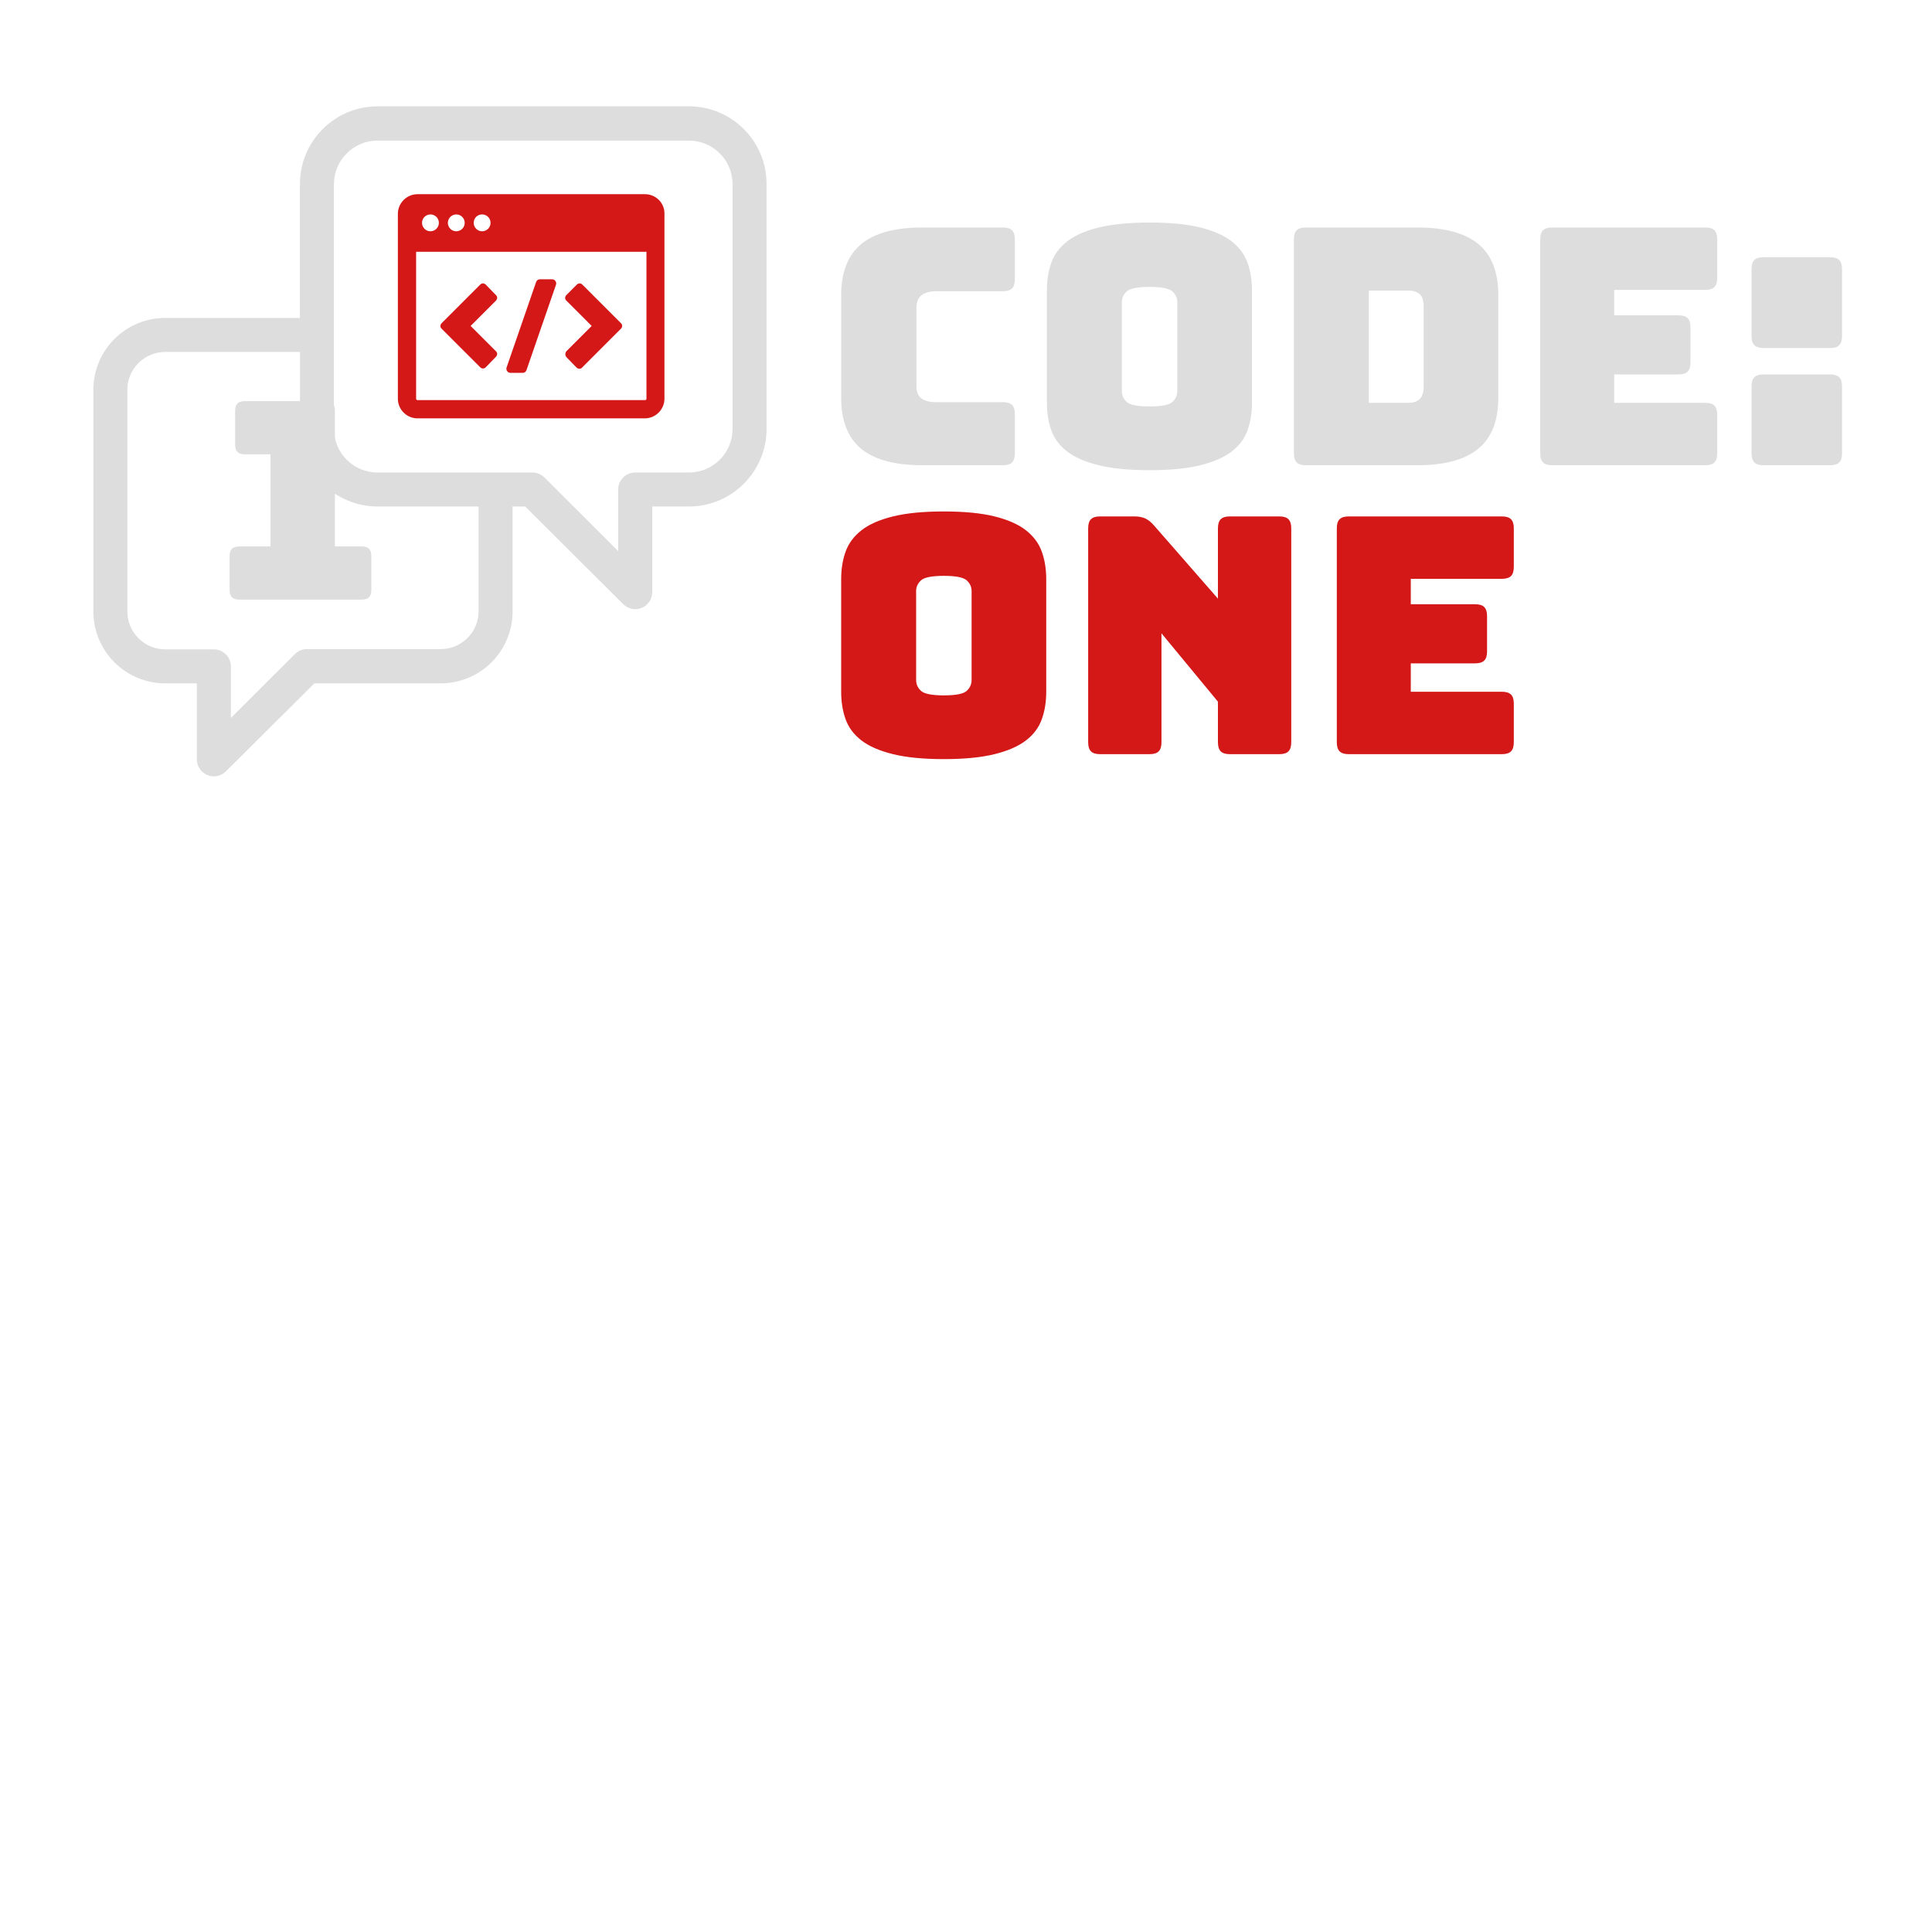
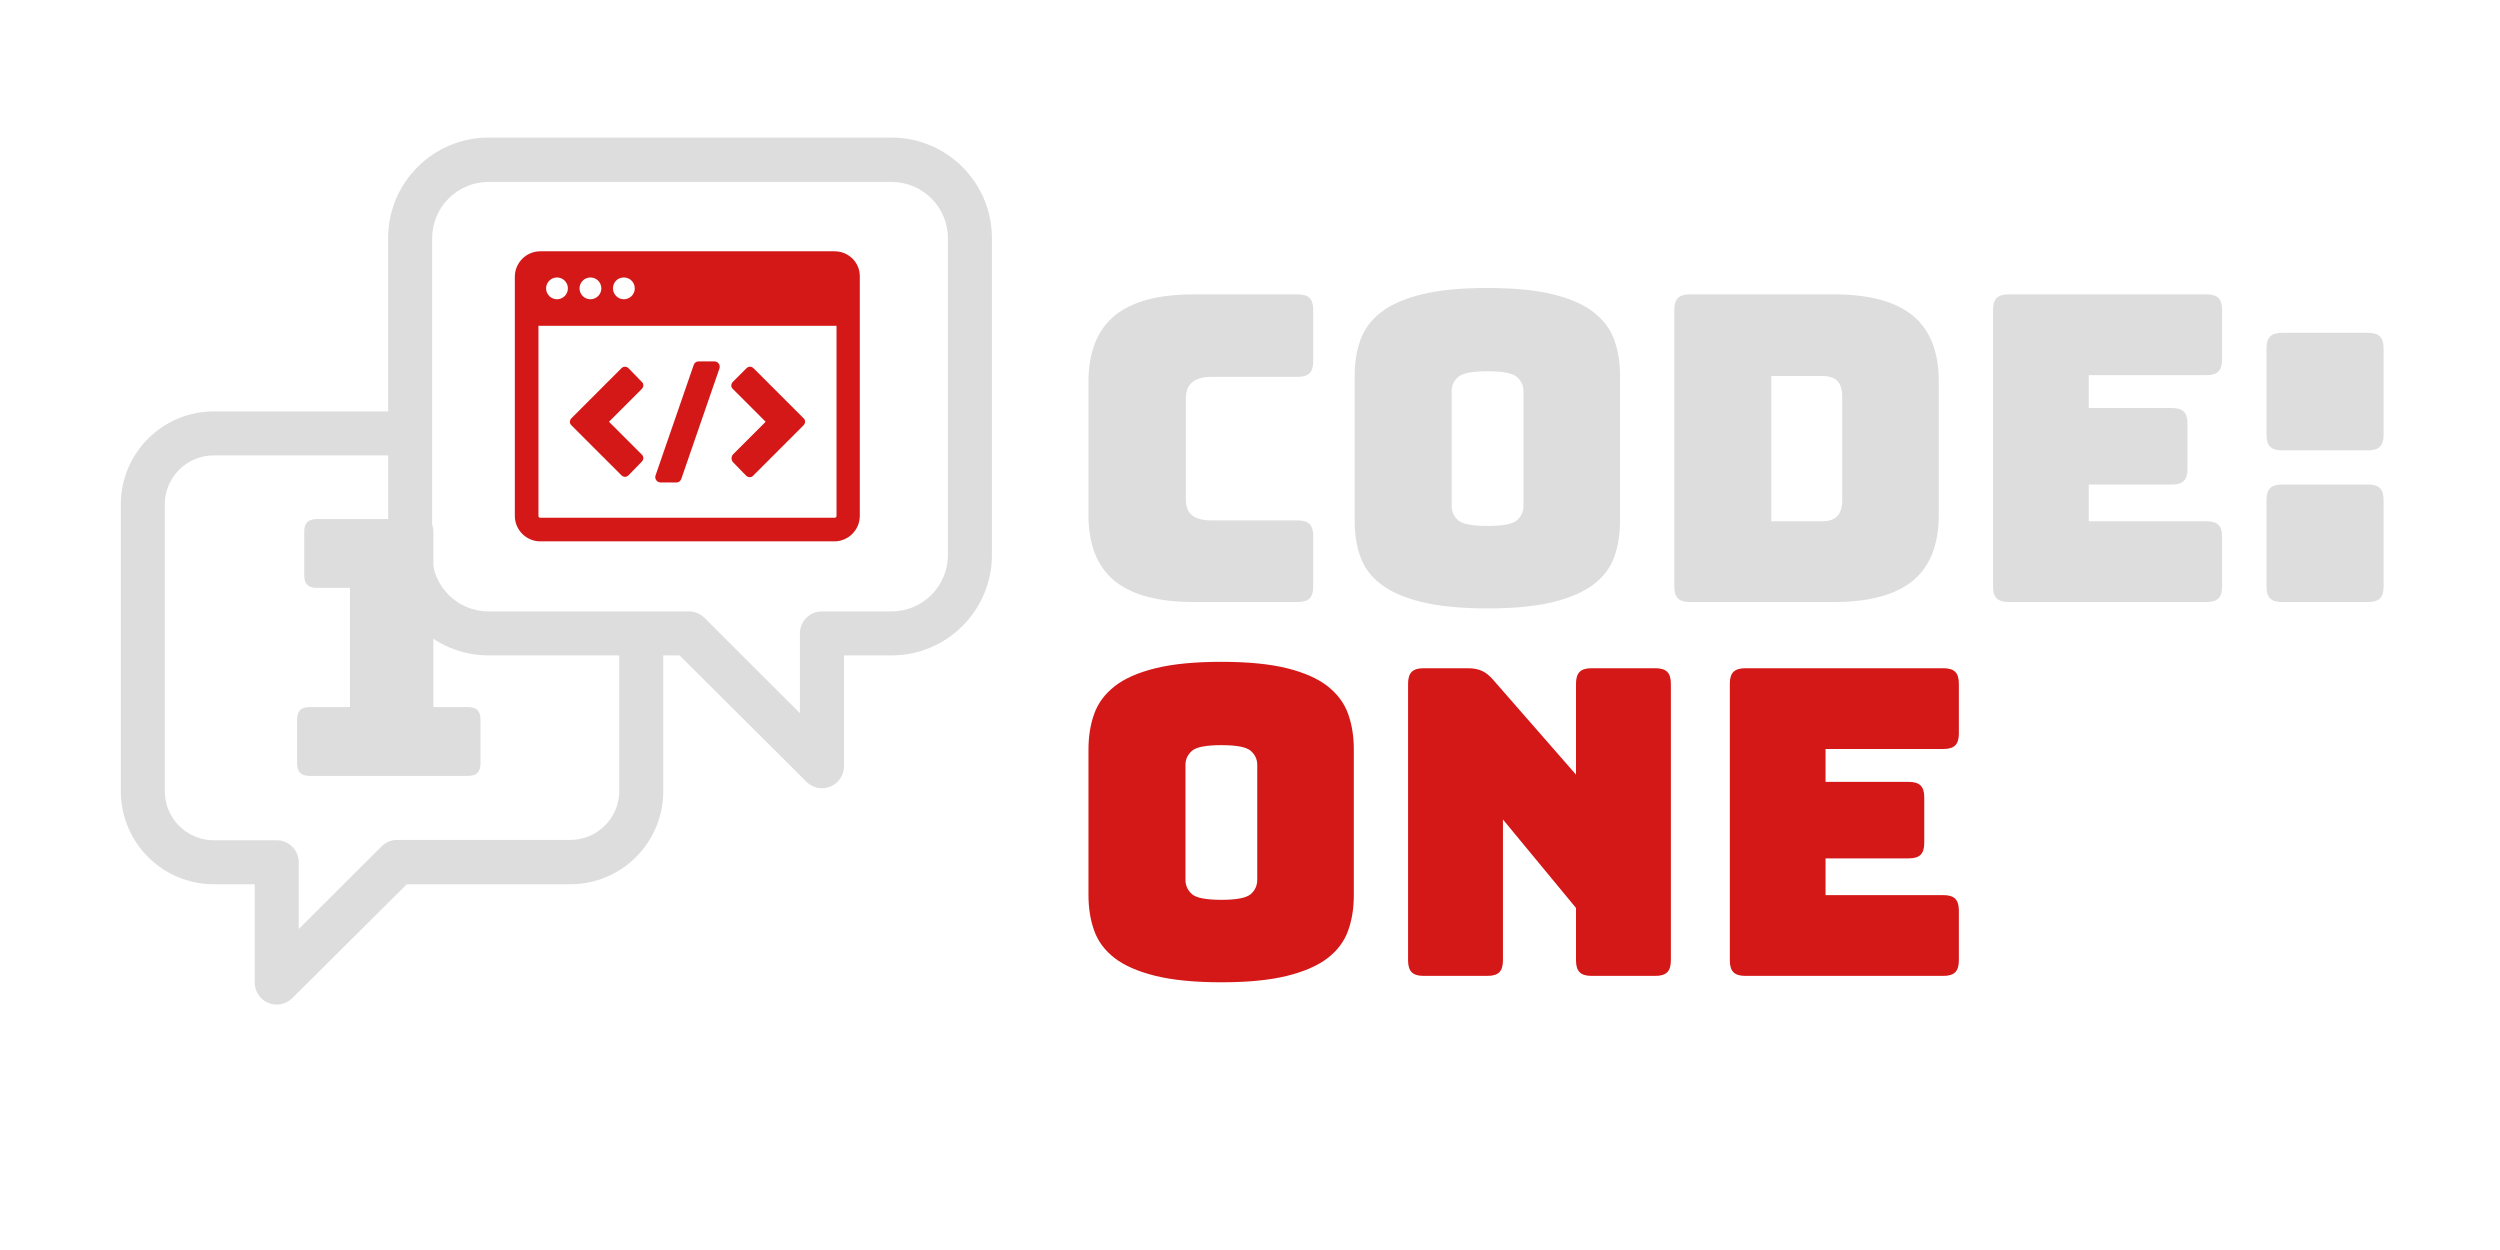
- <svg xmlns="http://www.w3.org/2000/svg" style="overflow: visible;" viewBox="0 128 512 512" data-svgdocument="" id="_3qcLrDpQ6JrxcWAie__xY" class="fl-svgdocument" x="0" y="0" overflow="hidden" data-bbox="47.68279935562094 197.07670999322602 305.06463042740023 117.84656568080936">
+ <svg xmlns="http://www.w3.org/2000/svg" style="overflow: visible;" viewBox="0 128 512 256" data-svgdocument="" id="_3qcLrDpQ6JrxcWAie__xY" class="fl-svgdocument" x="0" y="0" overflow="hidden" data-bbox="47.68279935562094 197.07670999322602 305.06463042740023 117.84656568080936">
  <defs id="_Mz_1Sy8Z-r4V5NhIO4399" transform="matrix(0.6453709, 0, 0, 0.6453709, -19.2611, 186.8233)" data-uid="o_enf2h1e03_4" />
  <path text="code:" text-anchor="start" font-size="100" letter-spacing="0" side="left" offset="0" dx="0" dy="0" space="preserve" href="" font-family="Bungee" font-scale="contain" transform="matrix(0.8750885, 0, 0, 0.8750885, 217.8438, 251.2936)" x="0" y="0" fill="#ddd" data-fl-textpath="" id="_dbHH01i2xlTP3TKjYS3EL" data-uid="o_enf2h1e03_5" d="M 54.8 0L 54.8 0L 30.4 0Q 17.9 0  11.85-5Q 5.8-10  5.8-20.4L 5.8-20.4L 5.8-51.5Q 5.8-61.9  11.85-66.95Q 17.9-72  30.4-72L 30.4-72L 54.8-72Q 56.7-72  57.55-71.15Q 58.4-70.3  58.4-68.4L 58.4-68.4L 58.4-56.3Q 58.4-54.4  57.55-53.55Q 56.7-52.7  54.8-52.7L 54.8-52.7L 34.7-52.7Q 31.6-52.7  30.1-51.45Q 28.6-50.2  28.6-47.7L 28.6-47.7L 28.6-23.9Q 28.6-21.4  30.1-20.25Q 31.6-19.1  34.7-19.1L 34.7-19.1L 54.8-19.1Q 56.7-19.1  57.55-18.25Q 58.4-17.4  58.4-15.5L 58.4-15.5L 58.4-3.6Q 58.4-1.7  57.55-0.85Q 56.7 0  54.8 0ZM 130.2-53L 130.2-18.9Q 130.2-14.3  128.85-10.55Q 127.5-6.8  124.05-4.15Q 120.6-1.5  114.55 0Q 108.5 1.5  99.2 1.5L 99.2 1.5Q 89.9 1.5  83.8 0Q 77.7-1.5  74.25-4.15Q 70.8-6.8  69.45-10.55Q 68.1-14.3  68.1-18.9L 68.1-18.9L 68.1-53Q 68.1-57.6  69.45-61.35Q 70.8-65.1  74.25-67.8Q 77.7-70.5  83.8-72Q 89.9-73.5  99.2-73.5L 99.2-73.5Q 108.5-73.5  114.55-72Q 120.6-70.5  124.05-67.8Q 127.5-65.1  128.85-61.35Q 130.2-57.6  130.2-53L 130.2-53ZM 90.8-49.4L 90.8-22.5Q 90.8-20.5  92.3-19.15Q 93.8-17.8  99.2-17.8L 99.2-17.8Q 104.6-17.8  106.1-19.15Q 107.6-20.5  107.6-22.5L 107.6-22.5L 107.6-49.4Q 107.6-51.3  106.1-52.65Q 104.6-54  99.2-54L 99.2-54Q 93.8-54  92.3-52.65Q 90.8-51.3  90.8-49.4L 90.8-49.4ZM 180.2 0L 180.2 0L 146.5 0Q 144.6 0  143.75-0.85Q 142.9-1.7  142.9-3.6L 142.9-3.6L 142.9-68.4Q 142.9-70.3  143.75-71.15Q 144.6-72  146.5-72L 146.5-72L 180.2-72Q 192.7-72  198.75-67Q 204.8-62  204.8-51.6L 204.8-51.6L 204.8-20.4Q 204.8-10  198.75-5Q 192.7 0  180.2 0ZM 177.5-52.9L 165.6-52.9L 165.6-18.9L 177.5-18.9Q 179.9-18.9  181.05-20.1Q 182.2-21.3  182.2-23.8L 182.2-23.8L 182.2-48.1Q 182.2-50.6  181.05-51.75Q 179.9-52.9  177.5-52.9L 177.5-52.9ZM 267.5 0L 267.5 0L 221.1 0Q 219.2 0  218.35-0.85Q 217.5-1.7  217.5-3.6L 217.5-3.6L 217.5-68.4Q 217.5-70.3  218.35-71.15Q 219.2-72  221.1-72L 221.1-72L 267.5-72Q 269.4-72  270.25-71.15Q 271.1-70.3  271.1-68.4L 271.1-68.4L 271.1-56.7Q 271.1-54.8  270.25-53.95Q 269.4-53.1  267.5-53.1L 267.5-53.1L 239.9-53.1L 239.9-45.4L 259.4-45.4Q 261.3-45.4  262.15-44.55Q 263-43.7  263-41.8L 263-41.8L 263-31.1Q 263-29.2  262.15-28.35Q 261.3-27.5  259.4-27.5L 259.4-27.5L 239.9-27.5L 239.9-18.9L 267.5-18.9Q 269.4-18.9  270.25-18.05Q 271.1-17.2  271.1-15.3L 271.1-15.3L 271.1-3.6Q 271.1-1.7  270.25-0.85Q 269.4 0  267.5 0ZM 305.3 0L 305.3 0L 285.1 0Q 283.2 0  282.35-0.85Q 281.5-1.7  281.5-3.6L 281.5-3.6L 281.5-23.9Q 281.5-25.8  282.35-26.65Q 283.2-27.5  285.1-27.5L 285.1-27.5L 305.3-27.5Q 307.2-27.5  308.05-26.65Q 308.9-25.8  308.9-23.9L 308.9-23.9L 308.9-3.6Q 308.9-1.7  308.05-0.85Q 307.2 0  305.3 0ZM 305.3-35.5L 305.3-35.5L 285.1-35.5Q 283.2-35.5  282.35-36.35Q 281.5-37.2  281.5-39.1L 281.5-39.1L 281.5-59.4Q 281.5-61.3  282.35-62.15Q 283.2-63  285.1-63L 285.1-63L 305.3-63Q 307.2-63  308.05-62.15Q 308.9-61.3  308.9-59.4L 308.9-59.4L 308.9-39.1Q 308.9-37.2  308.05-36.35Q 307.2-35.5  305.3-35.5Z" />
  <path text="one" text-anchor="start" font-size="100" letter-spacing="0" side="left" offset="0" dx="0" dy="0" space="preserve" href="" font-family="Bungee" font-scale="contain" transform="matrix(0.8750885, 0, 0, 0.8750885, 217.8433, 327.8605)" x="0" y="0" fill="#d41717" data-fl-textpath="" id="_LT9703mBXXvD2CqRzN1-_" data-uid="o_enf2h1e03_6" d="M 67.9-53L 67.9-18.9Q 67.9-14.3  66.55-10.55Q 65.2-6.8  61.75-4.15Q 58.3-1.5  52.25 0Q 46.2 1.5  36.9 1.5L 36.9 1.5Q 27.6 1.5  21.5 0Q 15.4-1.5  11.95-4.15Q 8.5-6.8  7.15-10.55Q 5.8-14.3  5.8-18.9L 5.8-18.9L 5.8-53Q 5.8-57.6  7.15-61.35Q 8.5-65.1  11.95-67.8Q 15.4-70.5  21.5-72Q 27.6-73.5  36.9-73.5L 36.9-73.5Q 46.2-73.5  52.25-72Q 58.3-70.5  61.75-67.8Q 65.2-65.1  66.55-61.35Q 67.9-57.6  67.9-53L 67.9-53ZM 28.5-49.4L 28.5-22.5Q 28.5-20.5  30-19.15Q 31.5-17.8  36.9-17.8L 36.9-17.8Q 42.3-17.8  43.8-19.15Q 45.3-20.5  45.3-22.5L 45.3-22.5L 45.3-49.4Q 45.3-51.3  43.8-52.65Q 42.3-54  36.9-54L 36.9-54Q 31.5-54  30-52.65Q 28.5-51.3  28.5-49.4L 28.5-49.4ZM 99.2 0L 99.2 0L 84.2 0Q 82.3 0  81.45-0.85Q 80.6-1.7  80.6-3.6L 80.6-3.6L 80.6-68.4Q 80.6-70.3  81.45-71.15Q 82.3-72  84.2-72L 84.2-72L 94.6-72Q 96.5-72  97.85-71.4Q 99.2-70.8  100.5-69.3L 100.5-69.3L 119.9-47.1L 119.9-68.4Q 119.9-70.3  120.75-71.15Q 121.6-72  123.5-72L 123.5-72L 138.5-72Q 140.4-72  141.25-71.15Q 142.1-70.3  142.1-68.4L 142.1-68.4L 142.1-3.6Q 142.1-1.7  141.25-0.85Q 140.4 0  138.5 0L 138.5 0L 123.5 0Q 121.6 0  120.75-0.85Q 119.9-1.7  119.9-3.6L 119.9-3.6L 119.9-15.9L 102.8-36.6L 102.8-3.6Q 102.8-1.7  101.95-0.85Q 101.1 0  99.2 0ZM 205.9 0L 205.9 0L 159.5 0Q 157.6 0  156.75-0.85Q 155.9-1.7  155.9-3.6L 155.9-3.6L 155.9-68.4Q 155.9-70.3  156.75-71.15Q 157.6-72  159.5-72L 159.5-72L 205.9-72Q 207.8-72  208.65-71.15Q 209.5-70.3  209.5-68.4L 209.5-68.4L 209.5-56.7Q 209.5-54.8  208.65-53.95Q 207.8-53.1  205.9-53.1L 205.9-53.1L 178.3-53.1L 178.3-45.4L 197.8-45.4Q 199.7-45.4  200.55-44.55Q 201.4-43.7  201.4-41.8L 201.4-41.8L 201.4-31.1Q 201.4-29.2  200.55-28.35Q 199.7-27.5  197.8-27.5L 197.8-27.5L 178.3-27.5L 178.3-18.9L 205.9-18.9Q 207.8-18.9  208.65-18.05Q 209.5-17.2  209.5-15.3L 209.5-15.3L 209.5-3.6Q 209.5-1.7  208.65-0.85Q 207.8 0  205.9 0Z" />
  <g transform="matrix(1.522029, 0, 0, 1.522029, -48.7332, -144.6806)" data-uid="o_enf2h1e03_7">
    <path id="_k08helhpR_Dlyy1GW_-pD" d="M88.09.74H42.29a11.42,11.42,0,0,0-11.41,11.4V31.86H11.06A10.57,10.57,0,0,0,.5,42.42V75A10.57,10.57,0,0,0,11.06,85.6h4.66V96.76A2.5,2.5,0,0,0,20,98.53l13-12.93H51.59A10.57,10.57,0,0,0,62.15,75V59.59H64L78.42,73.95a2.5,2.5,0,0,0,4.27-1.77V59.59h5.41A11.42,11.42,0,0,0,99.5,48.18v-36A11.42,11.42,0,0,0,88.09.74ZM57.15,75a5.57,5.57,0,0,1-5.56,5.56H31.91a2.5,2.5,0,0,0-1.77.73l-9.42,9.4V83.1a2.5,2.5,0,0,0-2.5-2.5H11.06A5.57,5.57,0,0,1,5.5,75V42.42a5.57,5.57,0,0,1,5.56-5.56H30.89V48.18A11.42,11.42,0,0,0,42.29,59.59H57.15ZM94.5,48.18a6.41,6.41,0,0,1-6.41,6.41H80.18a2.5,2.5,0,0,0-2.5,2.5v9.06L66.83,55.32a2.5,2.5,0,0,0-1.77-.73H42.29a6.41,6.41,0,0,1-6.41-6.41v-36a6.41,6.41,0,0,1,6.41-6.4h45.8a6.41,6.41,0,0,1,6.41,6.4Z" stroke="none" fill="#ddd" transform="matrix(1.183975, 0, 0, 1.183975, 47.68285, 196.7926)" stroke-width="1" data-uid="o_enf2h1e03_8" />
  </g>
  <g fill="#d41717" transform="matrix(0.7444379, 0, 0, 0.7444379, 103.5764, 171.9457)" data-uid="o_enf2h1e03_9">
    <path d="M90.5,10.1H9.5c-3.9,0-7,3.2-7,7v65.8c0,3.9,3.2,7,7,7h80.9c3.9,0,7-3.2,7-7V17.1C97.5,13.2,94.3,10.1,90.5,10.1z      M32.5,17.3c1.7,0,3,1.4,3,3c0,1.7-1.4,3-3,3c-1.7,0-3-1.4-3-3C29.5,18.6,30.8,17.3,32.5,17.3z M23.3,17.3c1.7,0,3,1.4,3,3     c0,1.7-1.4,3-3,3c-1.7,0-3-1.4-3-3C20.3,18.6,21.7,17.3,23.3,17.3z M14.1,17.3c1.7,0,3,1.4,3,3c0,1.7-1.4,3-3,3c-1.7,0-3-1.4-3-3     C11.1,18.6,12.5,17.3,14.1,17.3z M91,82.9c0,0.3-0.2,0.5-0.5,0.5H9.5c-0.3,0-0.5-0.2-0.5-0.5V30.6h82V82.9z" transform="matrix(1, 0, 0, 1, 0, 0)" fill="#d41717" data-uid="o_enf2h1e03_10" />
    <path d="M31.8,71.7c0.6,0.6,1.4,0.6,2,0l3.6-3.7c0.6-0.6,0.6-1.5,0-2l-9-9l9-9c0.6-0.6,0.6-1.5,0-2l-3.6-3.7     c-0.6-0.6-1.4-0.6-2,0L18.1,56c-0.6,0.6-0.6,1.5,0,2L31.8,71.7z" transform="matrix(1, 0, 0, 1, 0, 0)" fill="#d41717" data-uid="o_enf2h1e03_11" />
    <path d="M62.5,68.1l3.6,3.7c0.6,0.6,1.5,0.6,2,0L81.9,58c0.6-0.6,0.6-1.5,0-2L68.2,42.3c-0.6-0.6-1.4-0.6-2,0L62.5,46     c-0.6,0.6-0.6,1.5,0,2l9,9l-9,9C62,66.6,62,67.5,62.5,68.1z" transform="matrix(1, 0, 0, 1, 0, 0)" fill="#d41717" data-uid="o_enf2h1e03_12" />
    <path d="M42.6,73.7H47c0.6,0,1.1-0.4,1.3-1l10.5-30.4c0.3-0.9-0.4-1.9-1.3-1.9H53c-0.6,0-1.1,0.4-1.3,1L41.2,71.8     C40.9,72.7,41.6,73.7,42.6,73.7z" transform="matrix(1, 0, 0, 1, 0, 0)" fill="#d41717" data-uid="o_enf2h1e03_13" />
  </g>
  <path text="1" fill="#ddd" space="preserve" text-anchor="middle" offset="0.5" font-scale="contain" font-size="48" font-family="Bungee" transform="matrix(1.522029, 0, 0, 1.522029, 79.29809, 286.9059)" font-weight="400" font-style="normal" data-uid="o_enf2h1e03_14" data-fl-textpath="" d="M 10.826 0L 10.826 0L-10.394 0Q-11.304 0 -11.714-0.41Q-12.124-0.82 -12.124-1.73L-12.124-1.73L-12.124-7.54Q-12.124-8.45 -11.714-8.86Q-11.304-9.26 -10.394-9.26L-10.394-9.26L-5.014-9.26L-5.014-25.3L-9.434-25.3Q-10.344-25.3 -10.754-25.7Q-11.164-26.11 -11.164-27.02L-11.164-27.02L-11.164-32.83Q-11.164-33.74 -10.754-34.15Q-10.344-34.56 -9.434-34.56L-9.434-34.56L 4.486-34.56Q 5.396-34.56  5.806-34.15Q 6.216-33.74  6.216-32.83L 6.216-32.83L 6.216-9.26L 10.826-9.26Q 11.736-9.26  12.146-8.86Q 12.556-8.45  12.556-7.54L 12.556-7.54L 12.556-1.73Q 12.556-0.82  12.146-0.41Q 11.736 0  10.826 0Z" />
</svg>
